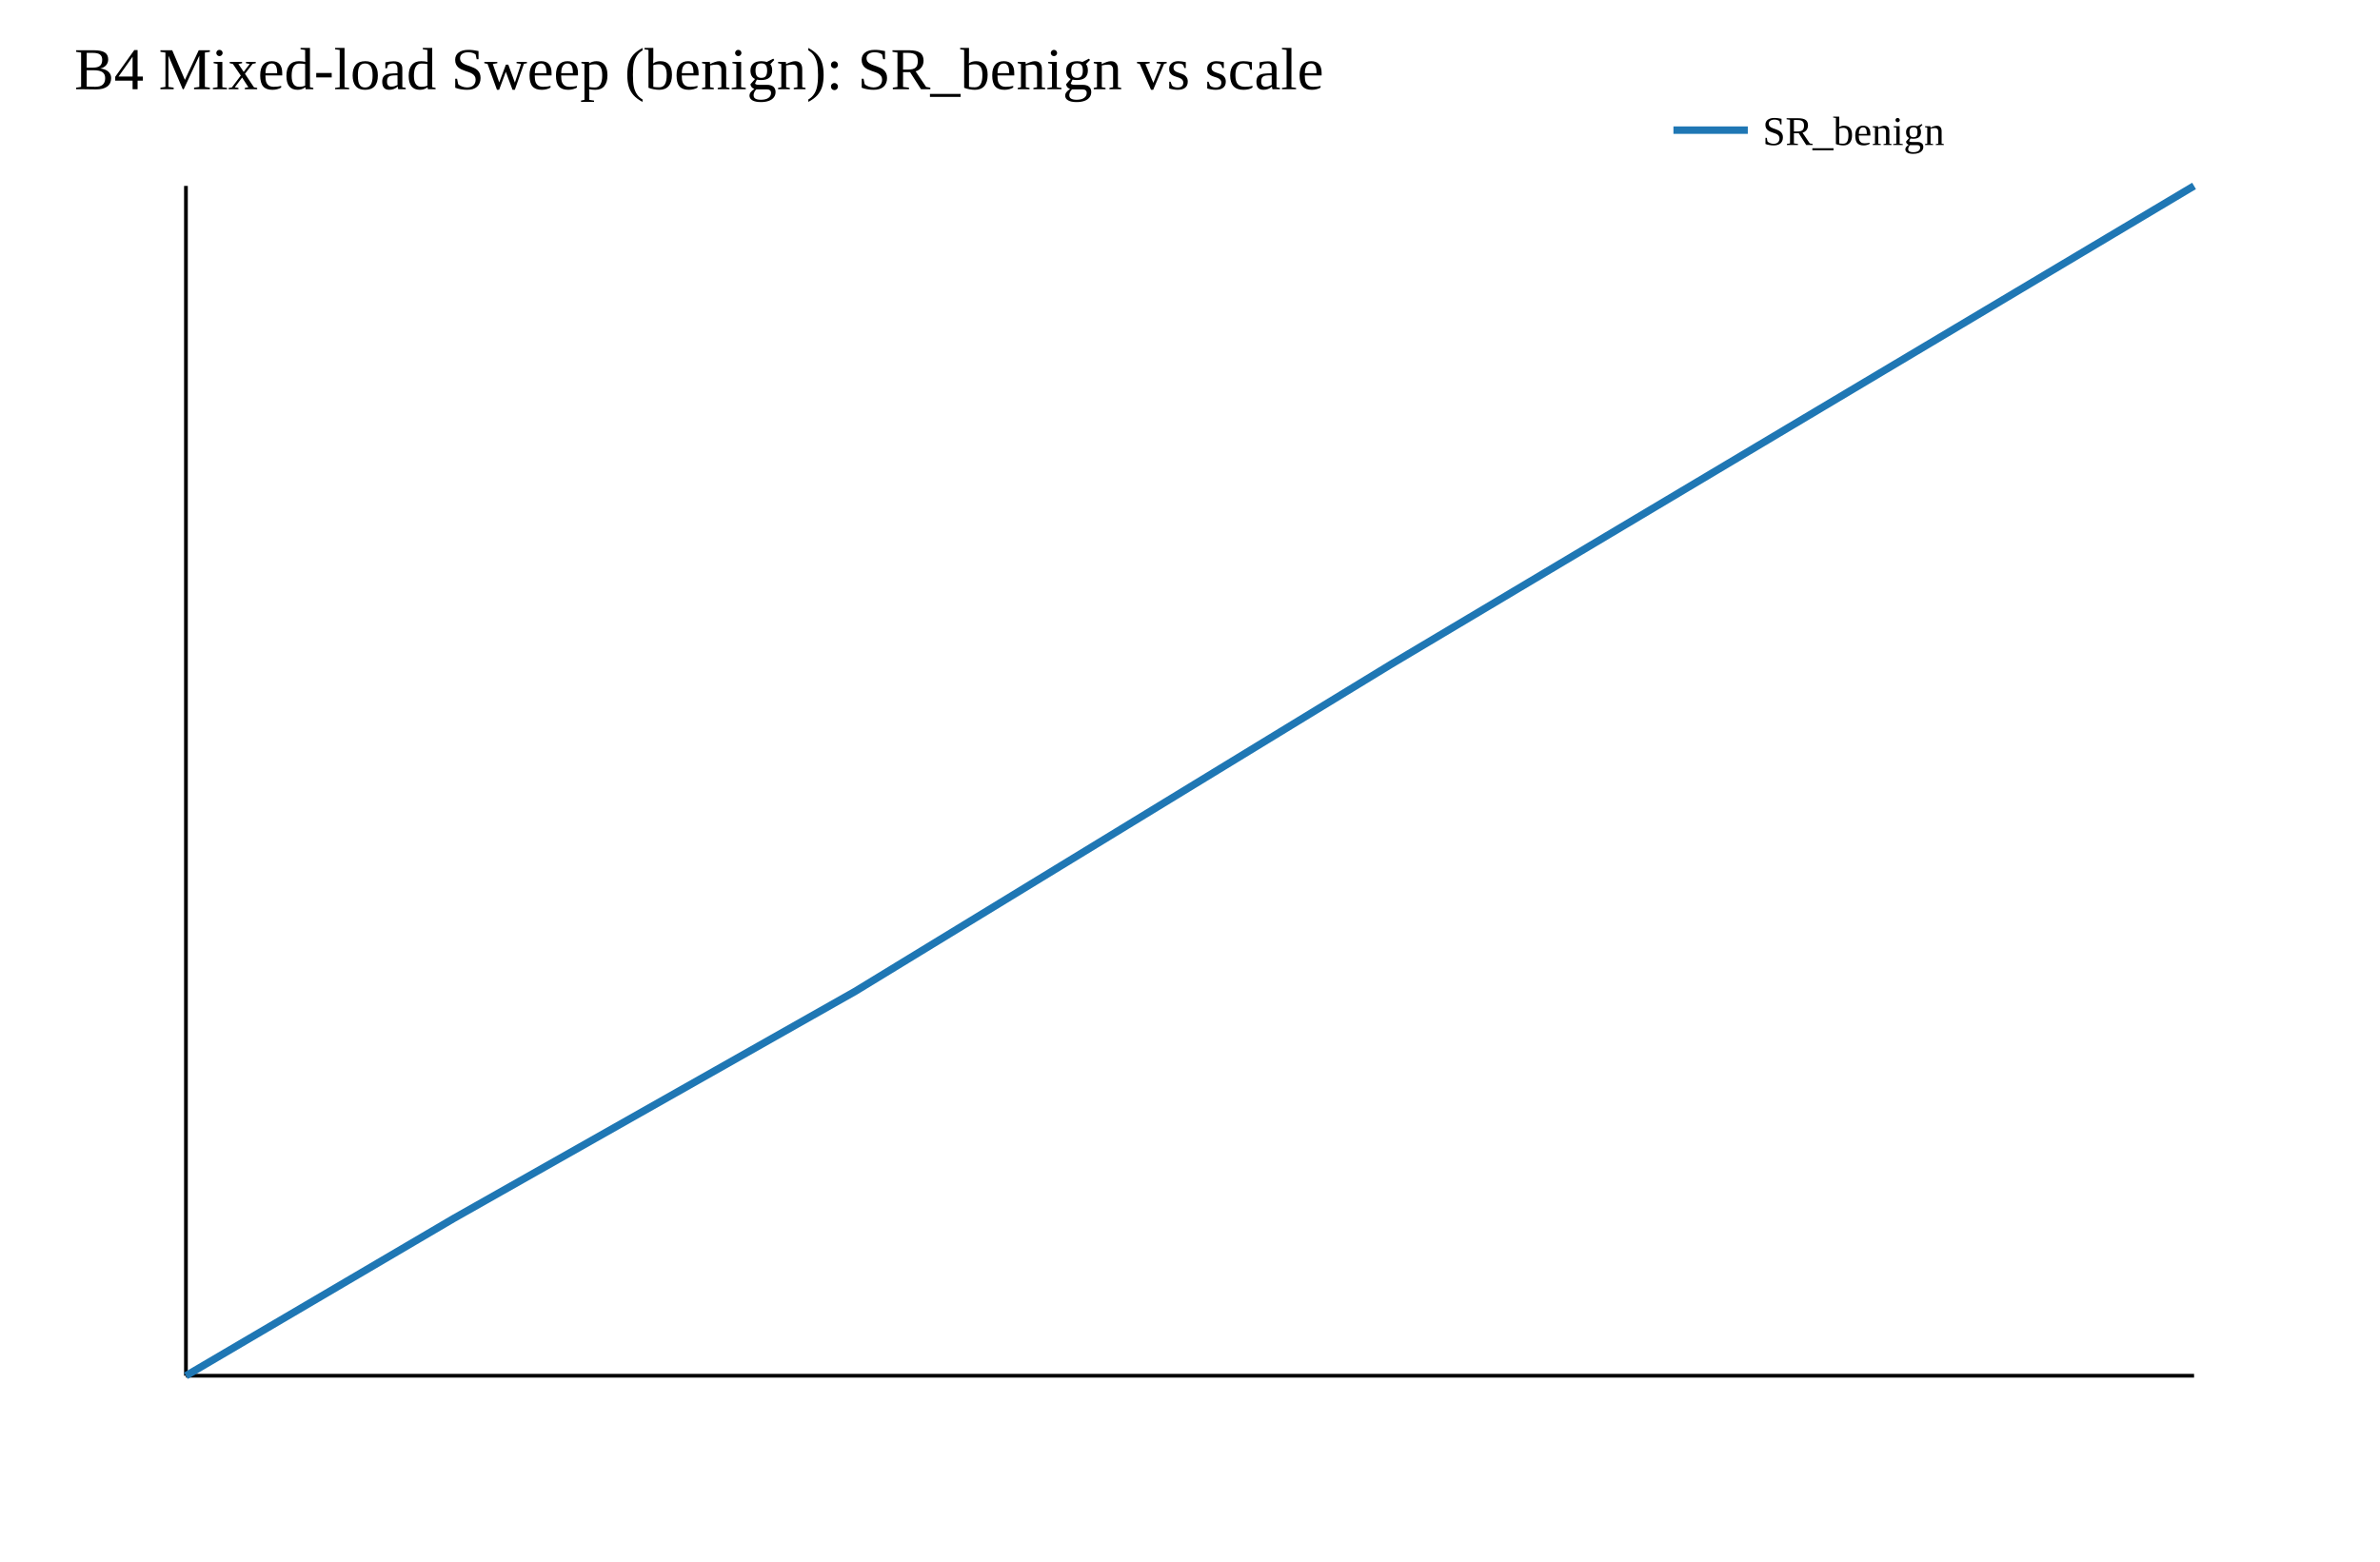
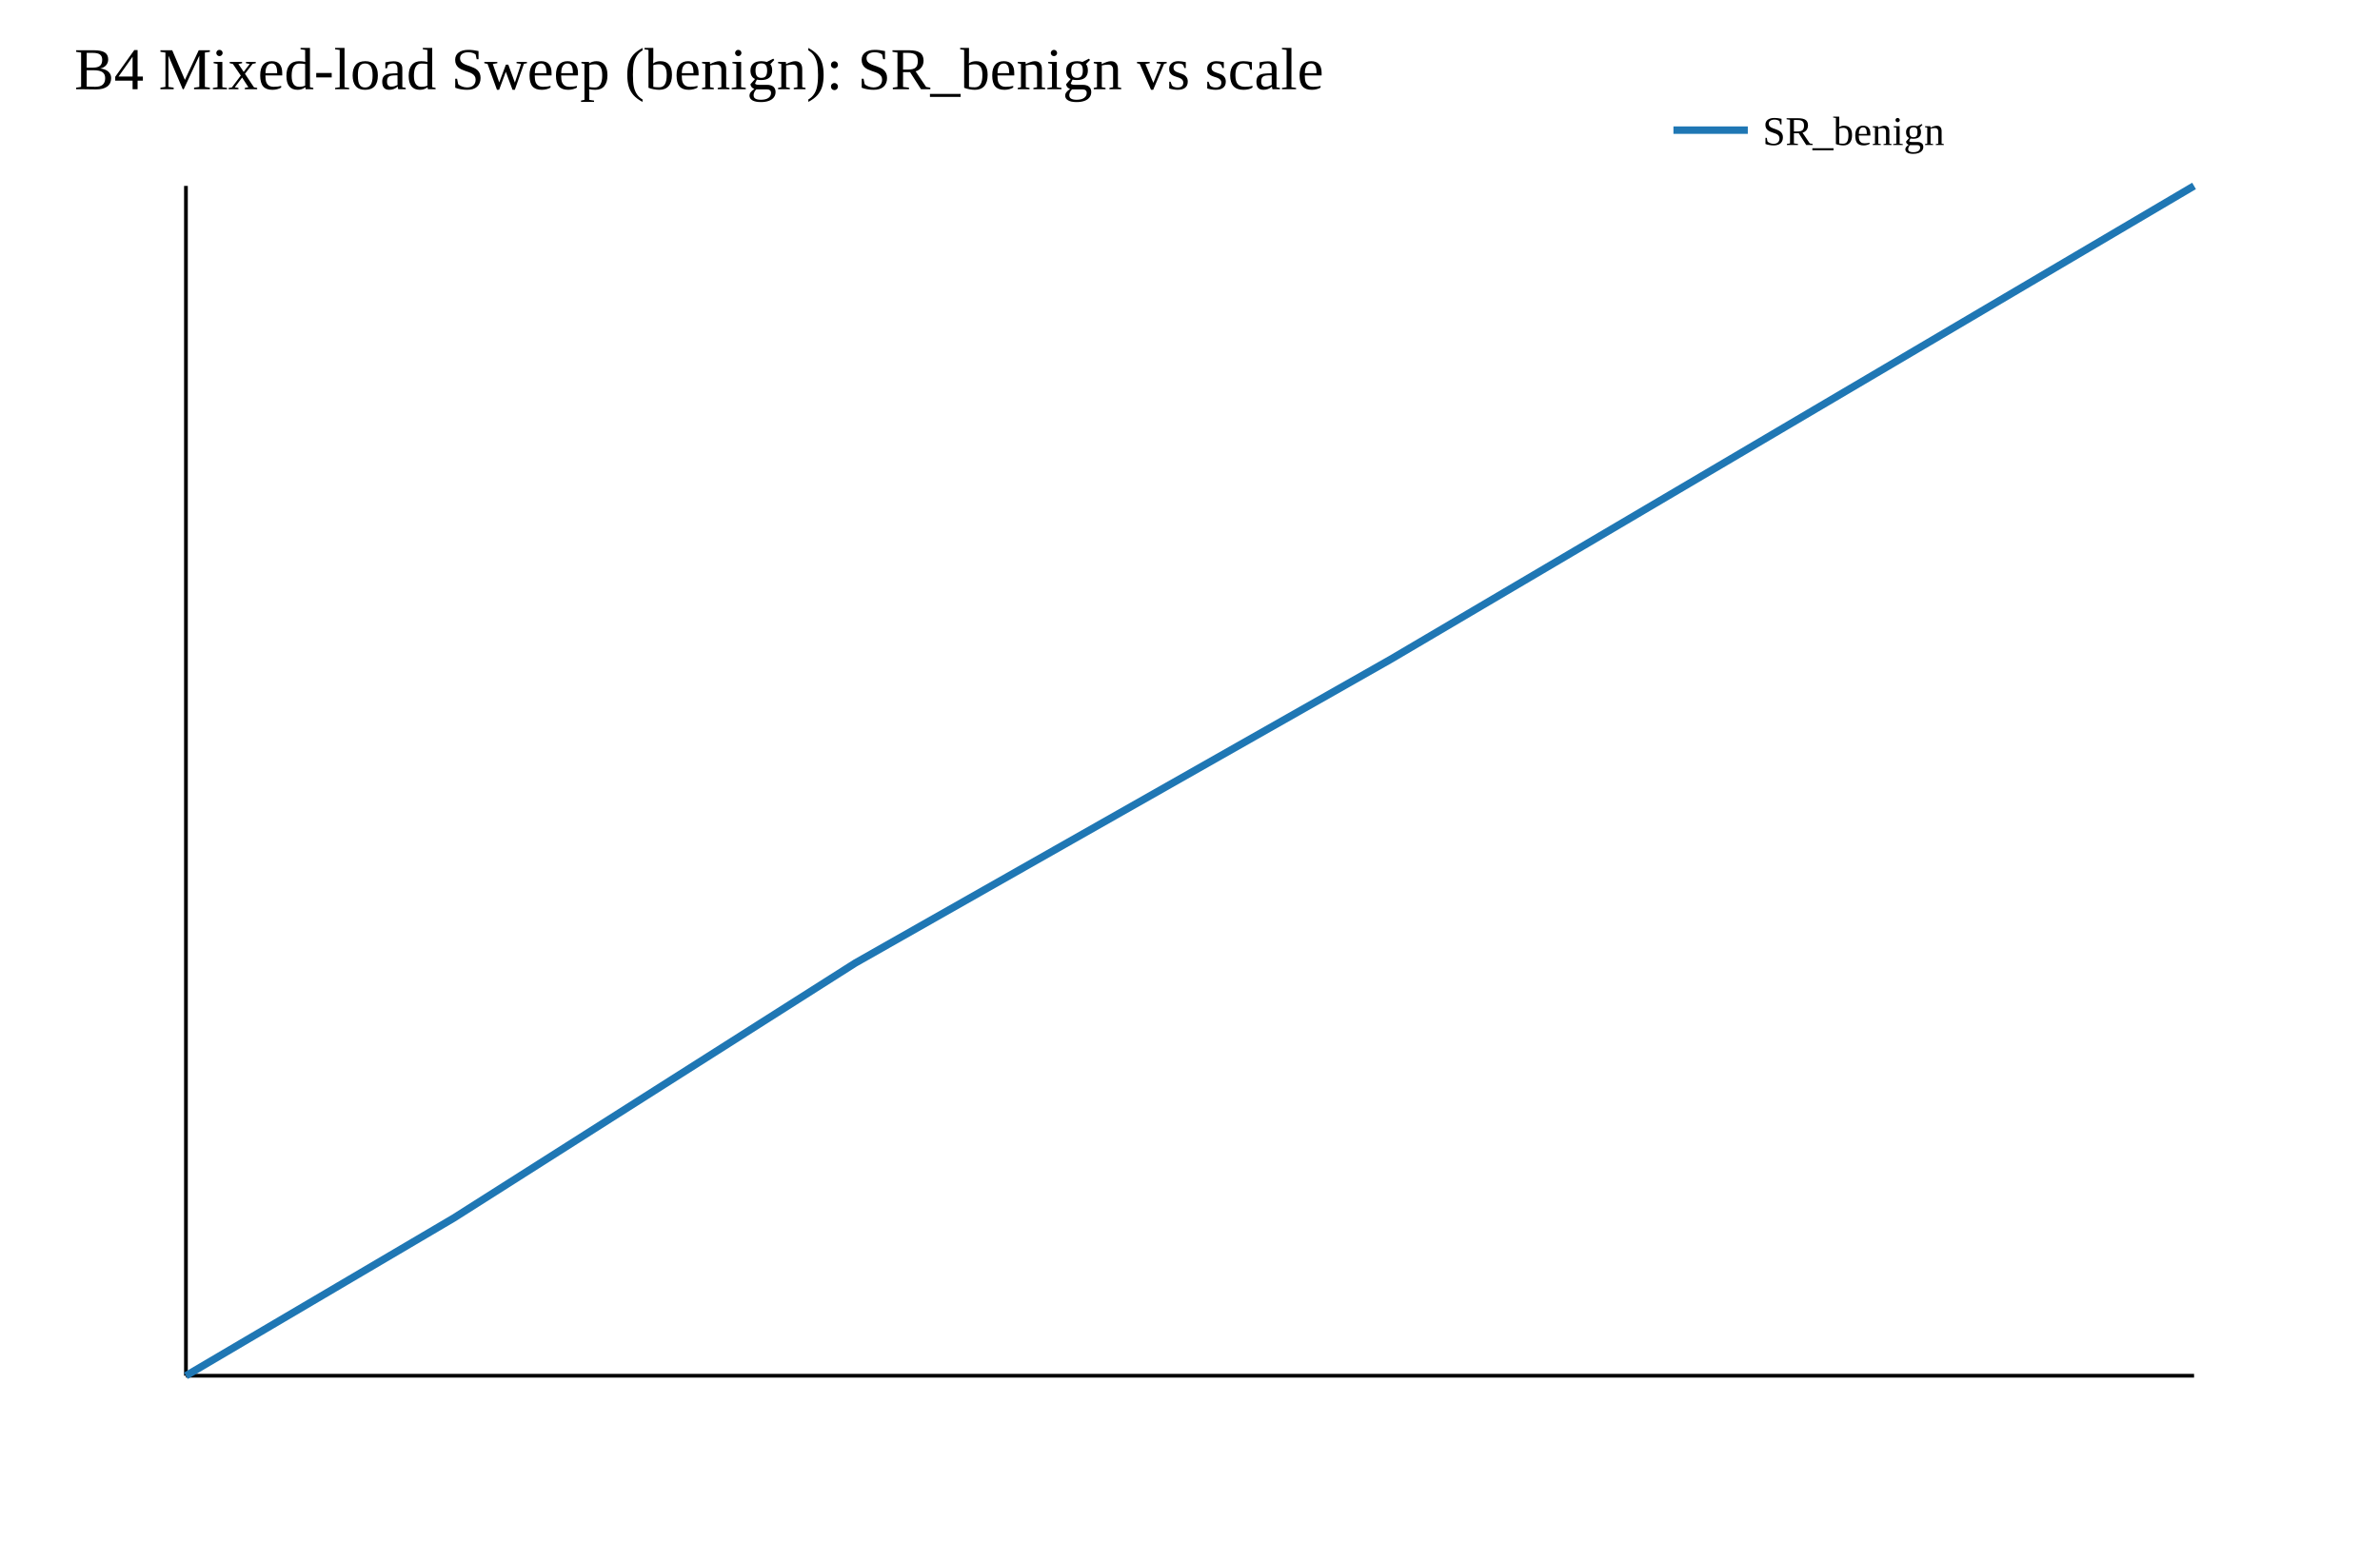
<svg xmlns="http://www.w3.org/2000/svg" width="640" height="420">
  <text x="20" y="24" font-size="16">B4 Mixed-load Sweep (benign): SR_benign vs scale</text>
  <line x1="50" y1="370" x2="590" y2="370" stroke="black" />
  <line x1="50" y1="370" x2="50" y2="50" stroke="black" />
-   <polyline fill="none" stroke="#1f77b4" stroke-width="2" points="590.0,50.0 374.0,178.7 230.0,266.6 122.0,327.7 50.0,370.0" />
+   <polyline fill="none" stroke="#1f77b4" stroke-width="2" points="590.0,50.0 374.0,177.3 230.0,259.0 122.0,327.6 50.0,370.0" />
  <line x1="450" y1="35" x2="470" y2="35" stroke="#1f77b4" stroke-width="2" />
  <text x="474" y="39" font-size="11">SR_benign</text>
</svg>
